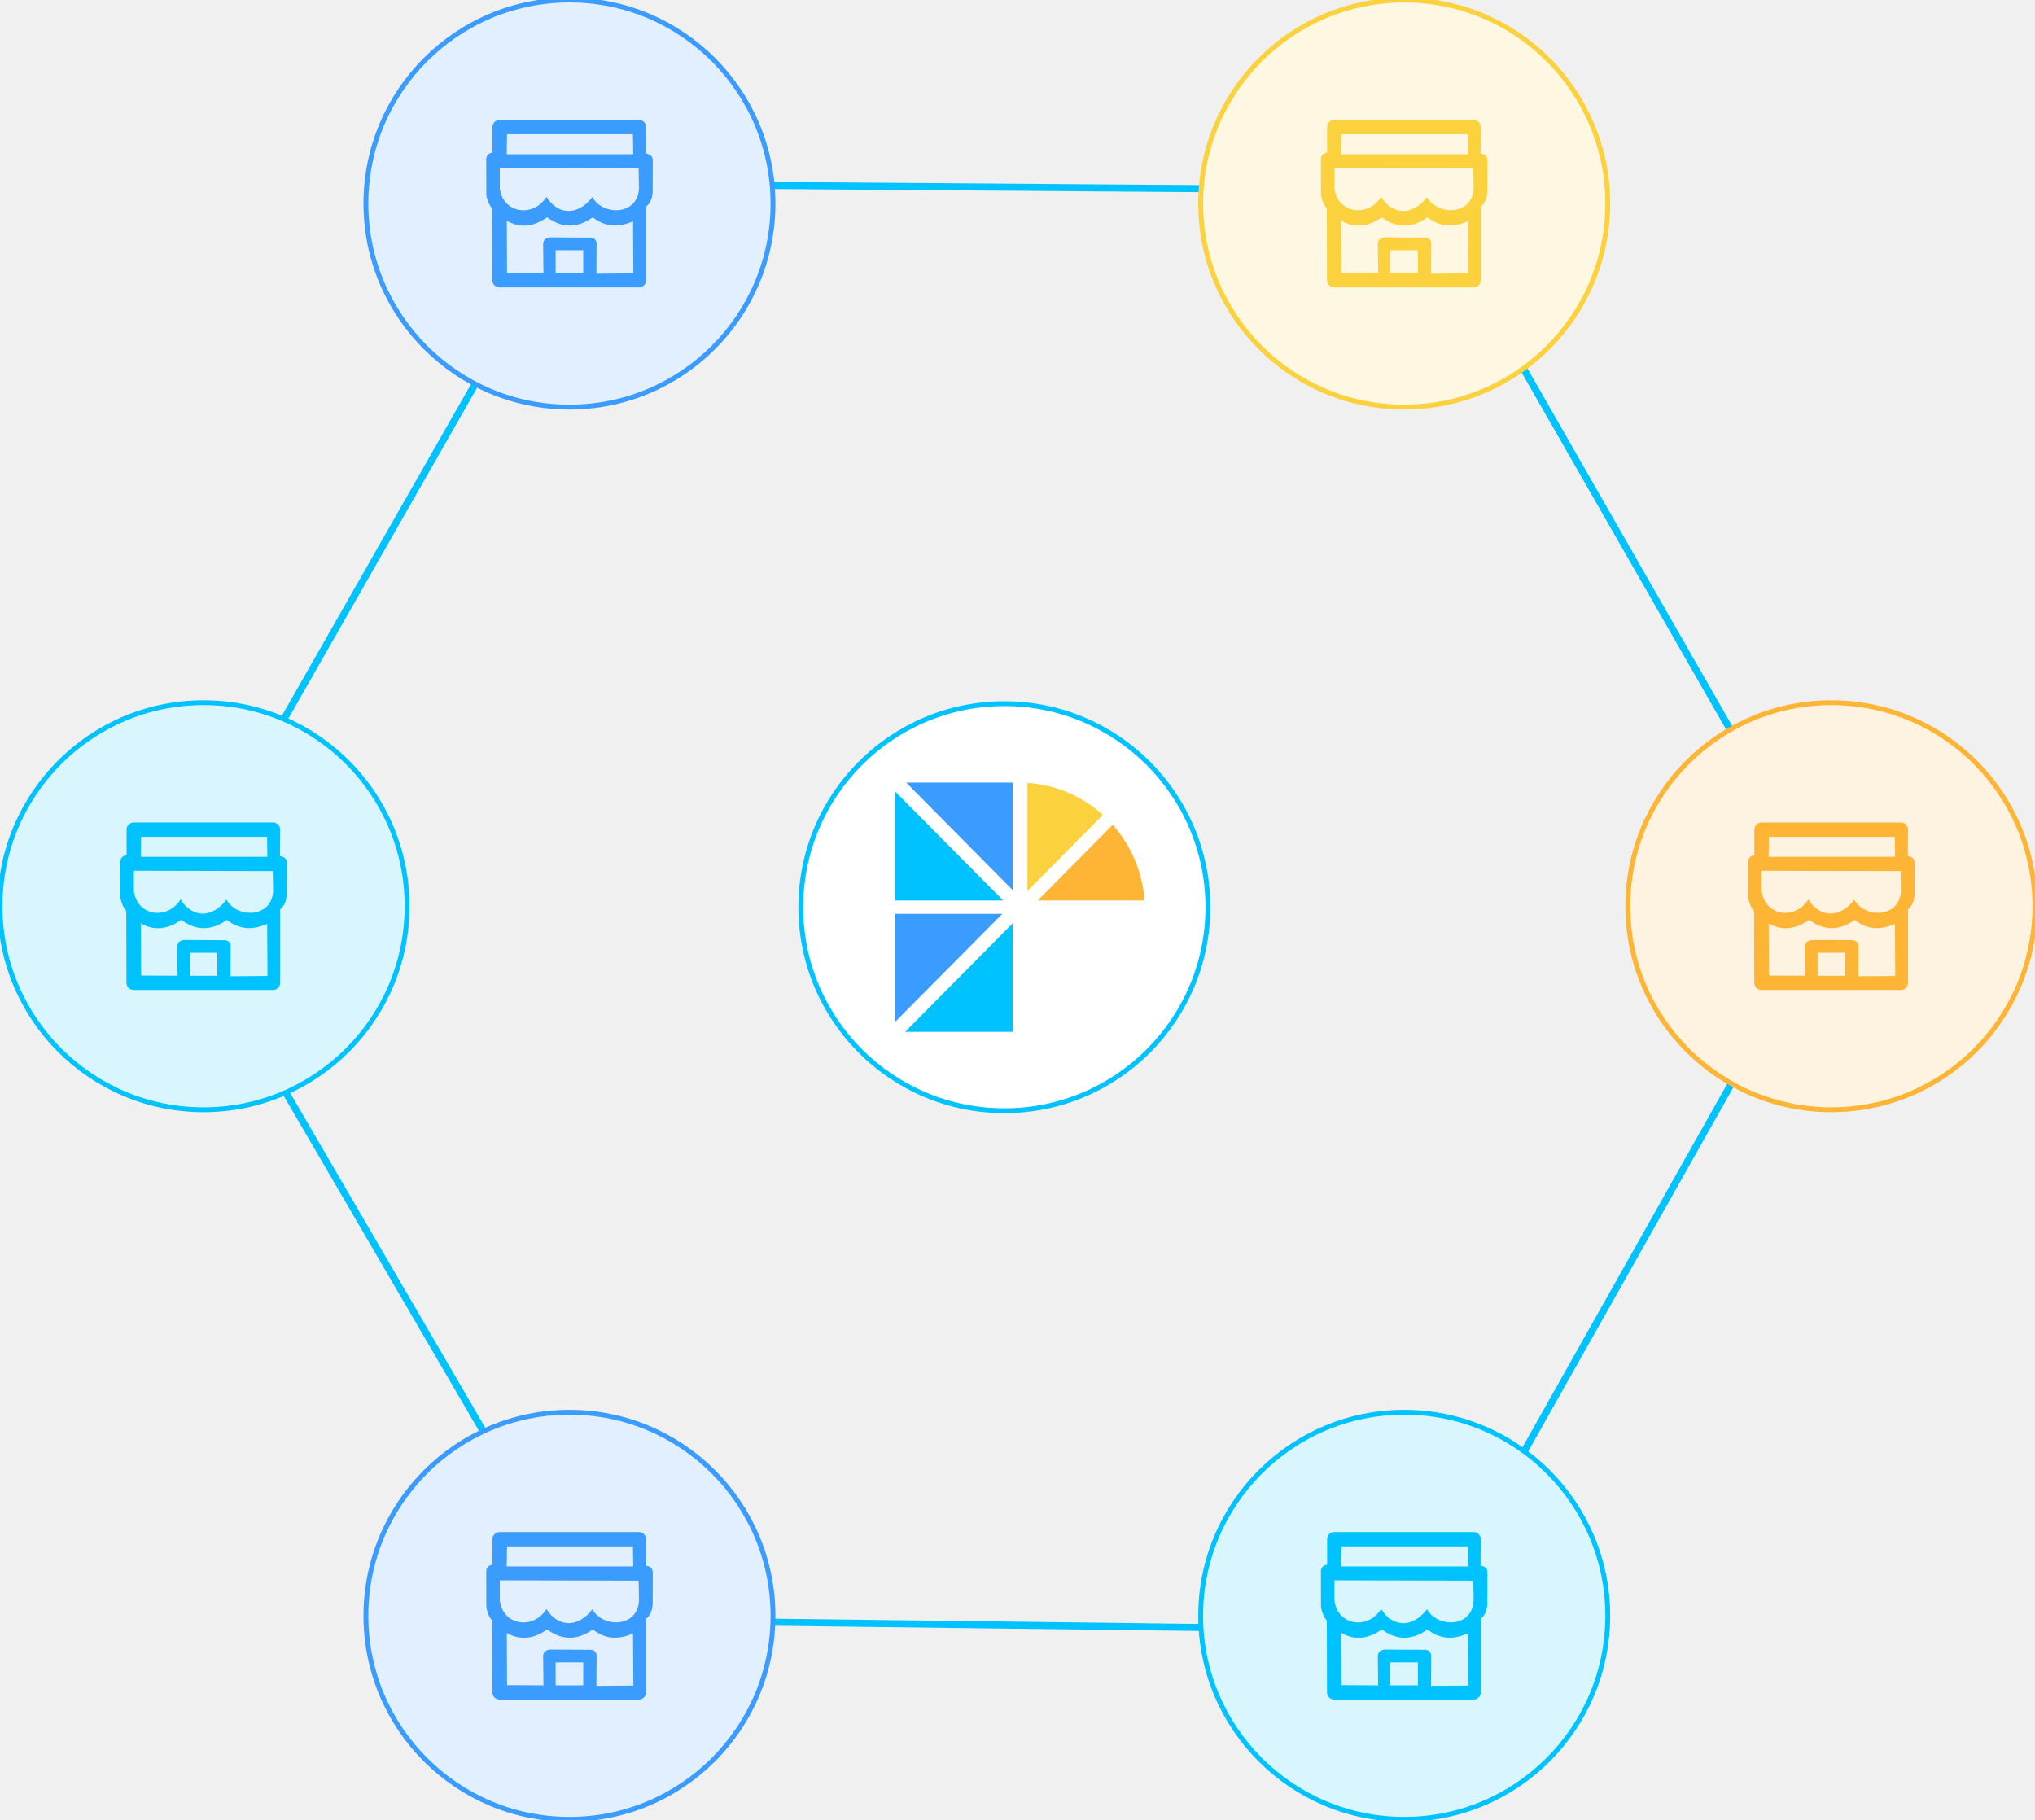
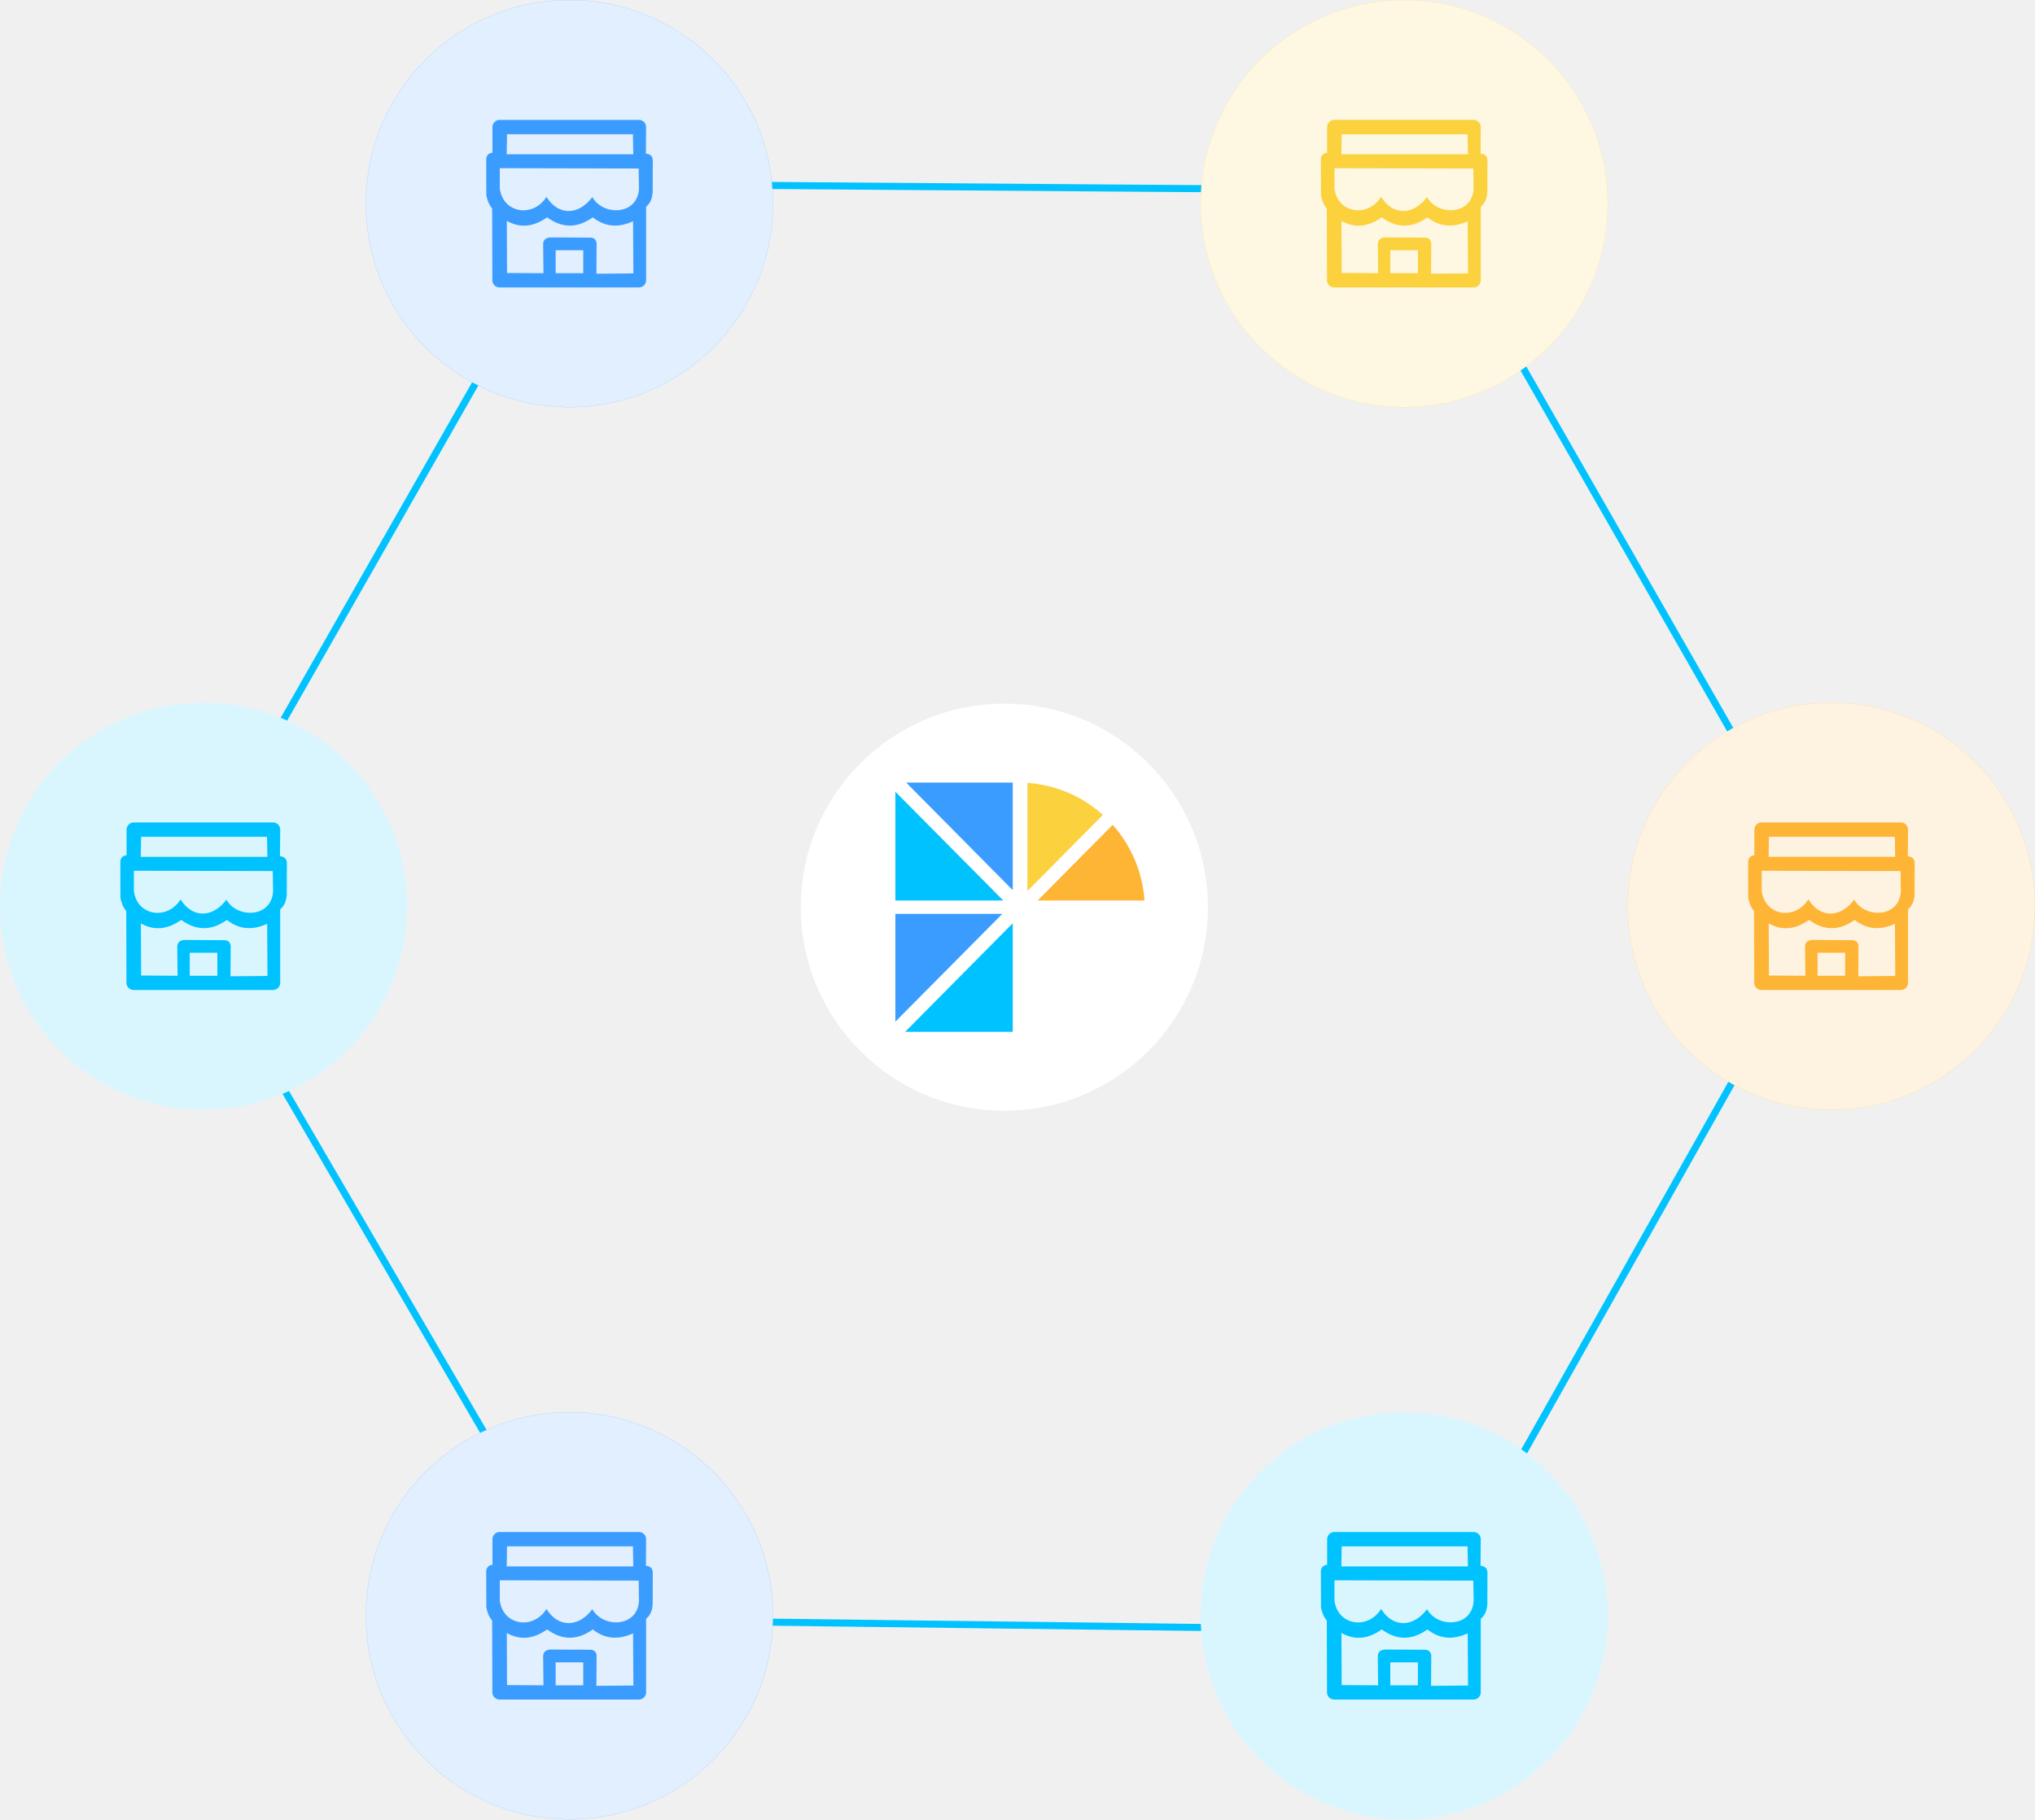
<svg xmlns="http://www.w3.org/2000/svg" xml:space="preserve" width="195.167mm" height="174.493mm" version="1.1" style="shape-rendering:geometricPrecision; text-rendering:geometricPrecision; image-rendering:optimizeQuality; fill-rule:evenodd; clip-rule:evenodd" viewBox="0 0 18876 16876">
  <defs>
    <style type="text/css">
   
.str0 {
    stroke: #00C2FF;
    stroke-width: 65.505
}

.fil5 {
    fill: none
}

.fil1 {
    fill: #00C2FF
}

.fil2 {
    fill: #3B9CFF
}

.fil0 {
    fill: #FFF;
-     stroke: #00C2FF;
-     stroke-width: 45px;
}

.fil4 {
    fill: #FBD13E
}

.fil3 {
    fill: #FEB434
}

.circle1 {
        fill: #fef3e0;
    stroke: #FEB434;
}

.circle2 {
    fill: #e1efff;
    stroke: #3B9CFF;
}

.circle3 {
    fill: #fef7e1;
    stroke: #FBD13E;
}

.circle4 {
    fill: #d9f6ff;
}

.text1 {
    fill: #FBD13E;
}

.text2 {
    fill: #3B9CFF;
}

.text3 {
    fill: #00C2FF;
}

.text4 {
    fill: #FEB434;
}
   
  </style>
  </defs>
  <g id="Layer_x0020_1">
    <circle class="fil0" cx="9316" cy="8415" r="1888" />
    <g id="_949582416">
      <polygon class="fil1" points="9394,8564 9394,9571 8396,9571 " />
      <polygon class="fil2" points="8305,8477 9297,8477 8305,9477 " />
      <polygon class="fil1" points="9306,8353 8305,8353 8305,7344 " />
      <polygon class="fil2" points="8405,7259 9394,7259 9394,8257 " />
      <path class="fil3" d="M10321 7651c168,189 276,433 295,702l-991 0 696 -702z" />
      <path class="fil4" d="M10230 7559l-700 706 0 -1003c268,18 511,127 700,297z" />
    </g>
    <polygon class="fil5 str0" points="1644,8406 5465,1708 13184,1765 16987,8406 13203,15122 5503,15027 " />
    <circle class="fil0 circle2" cx="5282" cy="1888" r="1888" />
    <circle class="fil0 circle2" cx="5282" cy="14988" r="1888" />
    <circle class="fil0 circle3" cx="13025" cy="1888" r="1888" />
    <circle class="fil0 circle4" cx="13025" cy="14988" r="1888" />
    <circle class="fil0 circle1" cx="16987" cy="8406" r="1888" />
    <circle class="fil0 circle4" cx="1888" cy="8406" r="1888" />
    <path class="fil1 text3" d="M12446 14344l1167 0 3 186 -1174 0 3 -186zm-69 315l1289 3 3 189c-15,247 -334,252 -433,76 -127,172 -317,173 -425,-2 -124,197 -405,153 -433,-79l0 -187zm406 974l-338 -2 -2 -483c137,76 259,47 374,-33 151,110 290,94 424,0 108,86 232,101 373,36l3 484 -343 3 2 -284c-5,-30 -21,-49 -56,-51l-374 -2c-45,4 -66,26 -66,64l3 266zm113 -213l256 0 0 213 -256 0 0 -213zm-521 -1209l1294 0c36,0 66,30 66,66l-2 247c44,4 64,27 64,66l-1 291c-4,60 -24,106 -61,135l0 683c0,36 -30,66 -66,66l-1294 0c-36,0 -66,-30 -66,-66l-2 -667c-27,-30 -44,-71 -54,-121l-1 -336c2,-33 19,-55 58,-60l0 -238c0,-36 30,-66 66,-66z" />
    <path class="fil1 text2" d="M4704 14344l1167 0 3 186 -1174 0 3 -186zm-69 315l1289 3 3 189c-15,247 -334,252 -433,76 -127,172 -317,173 -425,-2 -124,197 -405,153 -433,-79l0 -187zm406 974l-338 -2 -2 -483c137,76 259,47 374,-33 151,110 290,94 424,0 108,86 232,101 373,36l3 484 -343 3 2 -284c-5,-30 -21,-49 -56,-51l-374 -2c-45,4 -66,26 -66,64l3 266zm113 -213l256 0 0 213 -256 0 0 -213zm-521 -1209l1294 0c36,0 66,30 66,66l-2 247c44,4 64,27 64,66l-1 291c-4,60 -24,106 -61,135l0 683c0,36 -30,66 -66,66l-1294 0c-36,0 -66,-30 -66,-66l-2 -667c-27,-30 -44,-71 -54,-121l-1 -336c2,-33 19,-55 58,-60l0 -238c0,-36 30,-66 66,-66z" />
    <path class="fil1 text3" d="M1310 7762l1167 0 3 186 -1174 0 3 -186zm-69 315l1289 3 3 189c-15,247 -334,252 -433,76 -127,172 -317,173 -425,-2 -124,197 -405,153 -433,-79l0 -187zm406 974l-338 -2 -2 -483c137,76 259,47 374,-33 151,110 290,94 424,0 108,86 232,101 373,36l3 484 -343 3 2 -284c-5,-30 -21,-49 -56,-51l-374 -2c-45,4 -66,26 -66,64l3 266zm113 -213l256 0 0 213 -256 0 0 -213zm-521 -1209l1294 0c36,0 66,30 66,66l-2 247c44,4 64,27 64,66l-1 291c-4,60 -24,106 -61,135l0 683c0,36 -30,66 -66,66l-1294 0c-36,0 -66,-30 -66,-66l-2 -667c-27,-30 -44,-71 -54,-121l-1 -336c2,-33 19,-55 58,-60l0 -238c0,-36 30,-66 66,-66z" />
    <path class="fil1 text2" d="M4704 1245l1167 0 3 186 -1174 0 3 -186zm-69 315l1289 3 3 189c-15,247 -334,252 -433,76 -127,172 -317,173 -425,-2 -124,197 -405,153 -433,-79l0 -187zm406 974l-338 -2 -2 -483c137,76 259,47 374,-33 151,110 290,94 424,0 108,86 232,101 373,36l3 484 -343 3 2 -284c-5,-30 -21,-49 -56,-51l-374 -2c-45,4 -66,26 -66,64l3 266zm113 -213l256 0 0 213 -256 0 0 -213zm-521 -1209l1294 0c36,0 66,30 66,66l-2 247c44,4 64,27 64,66l-1 291c-4,60 -24,106 -61,135l0 683c0,36 -30,66 -66,66l-1294 0c-36,0 -66,-30 -66,-66l-2 -667c-27,-30 -44,-71 -54,-121l-1 -336c2,-33 19,-55 58,-60l0 -238c0,-36 30,-66 66,-66z" />
    <path class="fil1 text1" d="M12446 1245l1167 0 3 186 -1174 0 3 -186zm-69 315l1289 3 3 189c-15,247 -334,252 -433,76 -127,172 -317,173 -425,-2 -124,197 -405,153 -433,-79l0 -187zm406 974l-338 -2 -2 -483c137,76 259,47 374,-33 151,110 290,94 424,0 108,86 232,101 373,36l3 484 -343 3 2 -284c-5,-30 -21,-49 -56,-51l-374 -2c-45,4 -66,26 -66,64l3 266zm113 -213l256 0 0 213 -256 0 0 -213zm-521 -1209l1294 0c36,0 66,30 66,66l-2 247c44,4 64,27 64,66l-1 291c-4,60 -24,106 -61,135l0 683c0,36 -30,66 -66,66l-1294 0c-36,0 -66,-30 -66,-66l-2 -667c-27,-30 -44,-71 -54,-121l-1 -336c2,-33 19,-55 58,-60l0 -238c0,-36 30,-66 66,-66z" />
    <path class="fil1 text4" d="M16409 7762l1167 0 3 186 -1174 0 3 -186zm-69 315l1289 3 3 189c-15,247 -334,252 -433,76 -127,172 -317,173 -425,-2 -124,197 -405,153 -433,-79l0 -187zm406 974l-338 -2 -2 -483c137,76 259,47 374,-33 151,110 290,94 424,0 108,86 232,101 373,36l3 484 -343 3 2 -284c-5,-30 -21,-49 -56,-51l-374 -2c-45,4 -66,26 -66,64l3 266zm113 -213l256 0 0 213 -256 0 0 -213zm-521 -1209l1294 0c36,0 66,30 66,66l-2 247c44,4 64,27 64,66l-1 291c-4,60 -24,106 -61,135l0 683c0,36 -30,66 -66,66l-1294 0c-36,0 -66,-30 -66,-66l-2 -667c-27,-30 -44,-71 -54,-121l-1 -336c2,-33 19,-55 58,-60l0 -238c0,-36 30,-66 66,-66z" />
  </g>
</svg>
